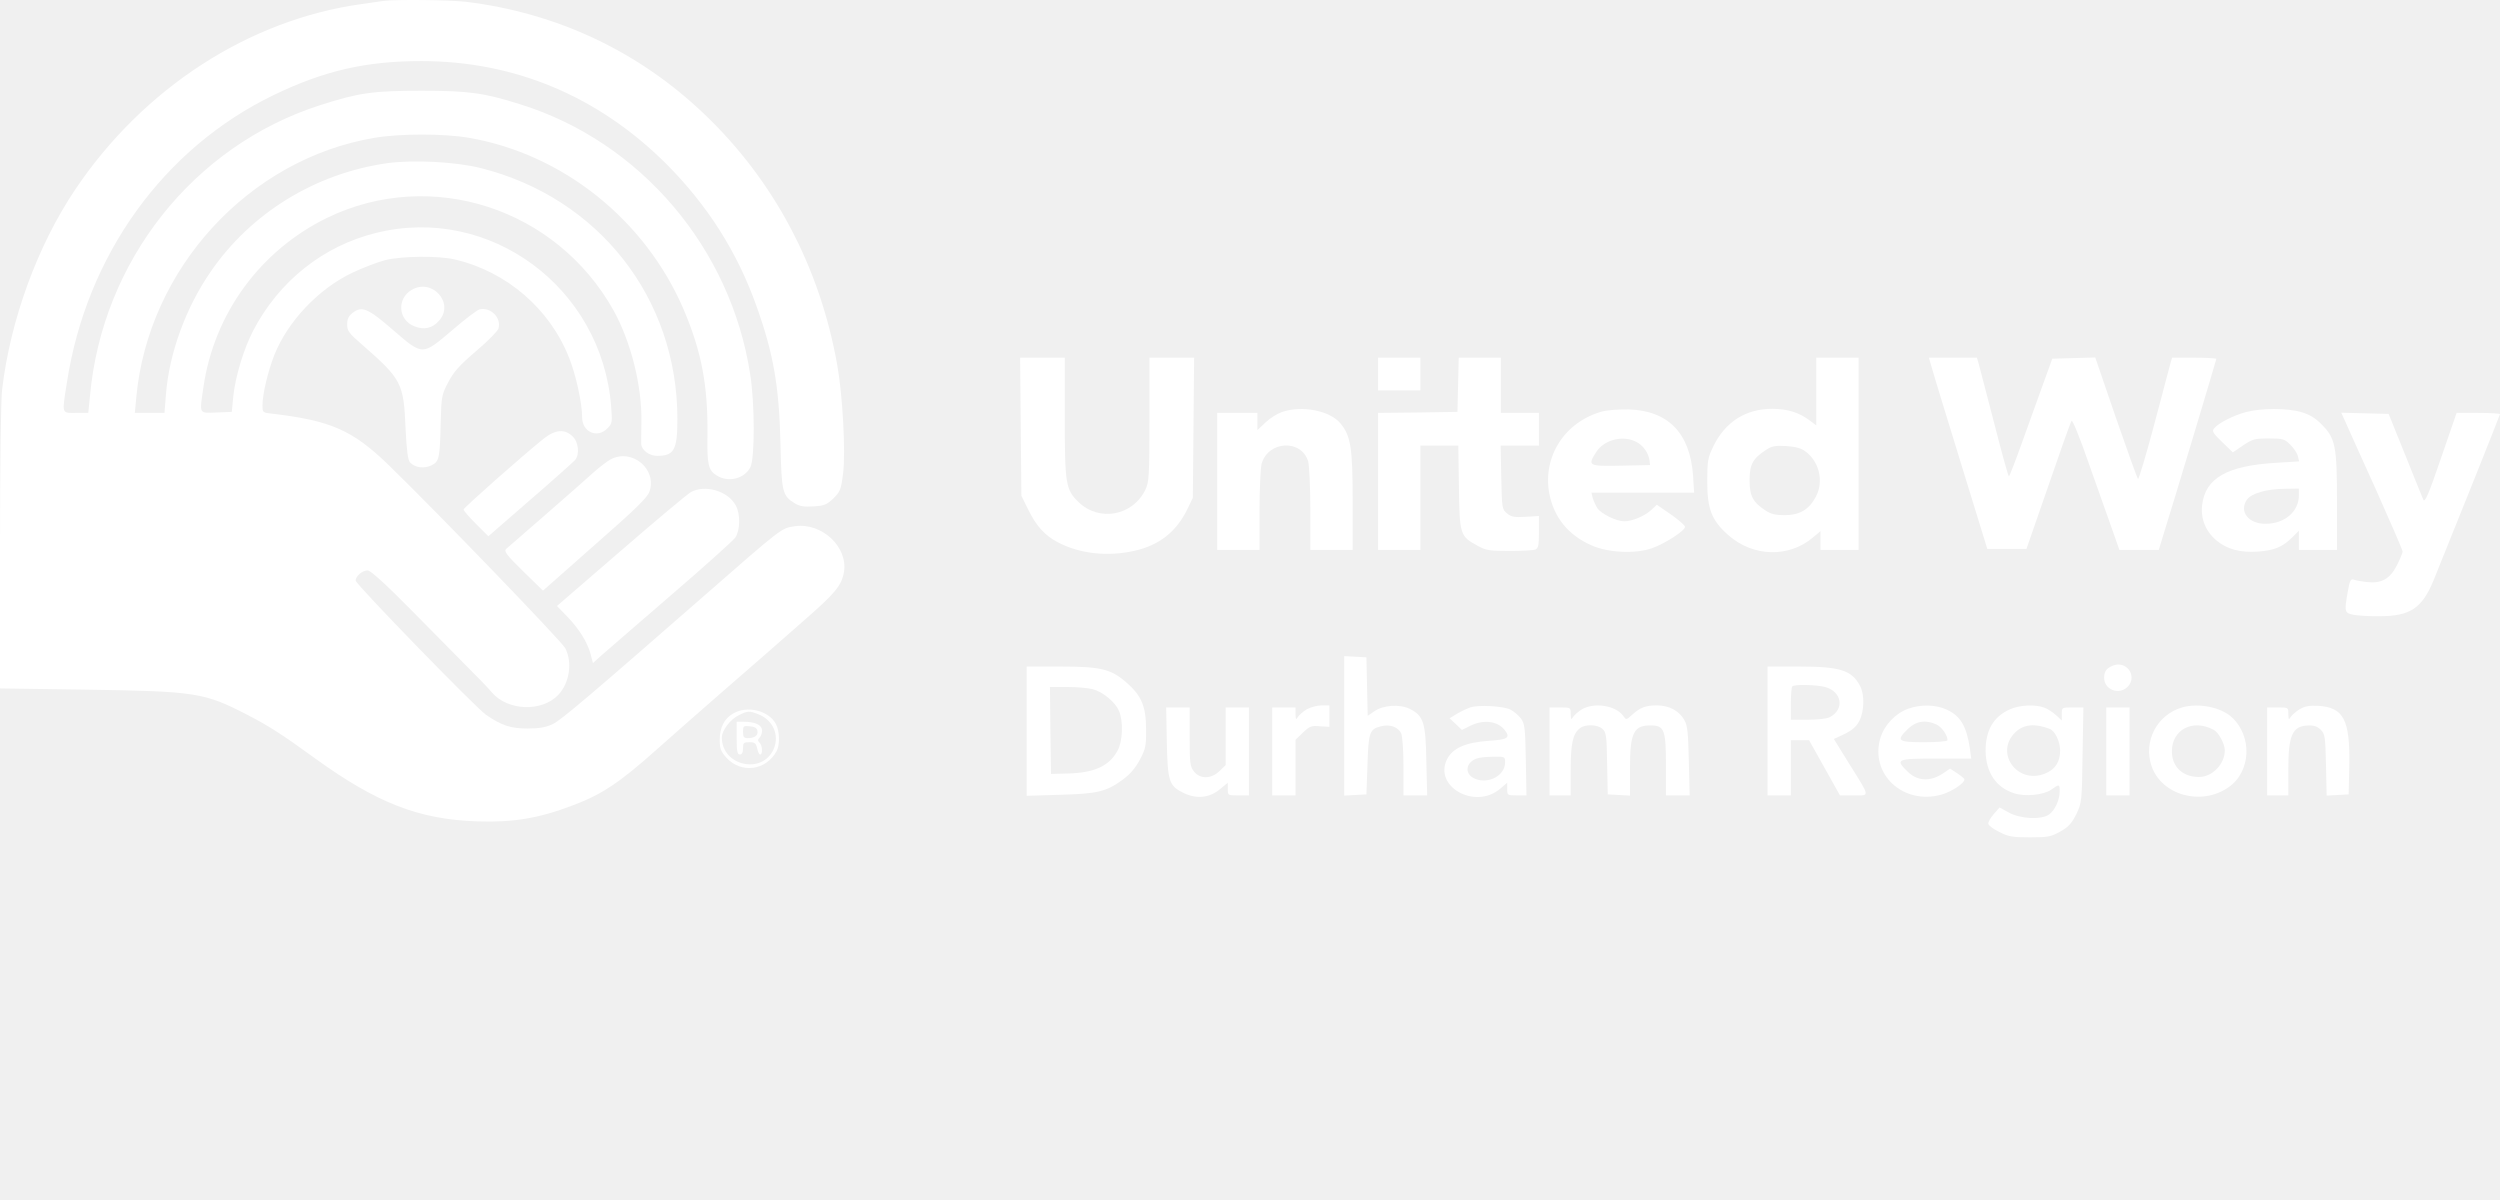
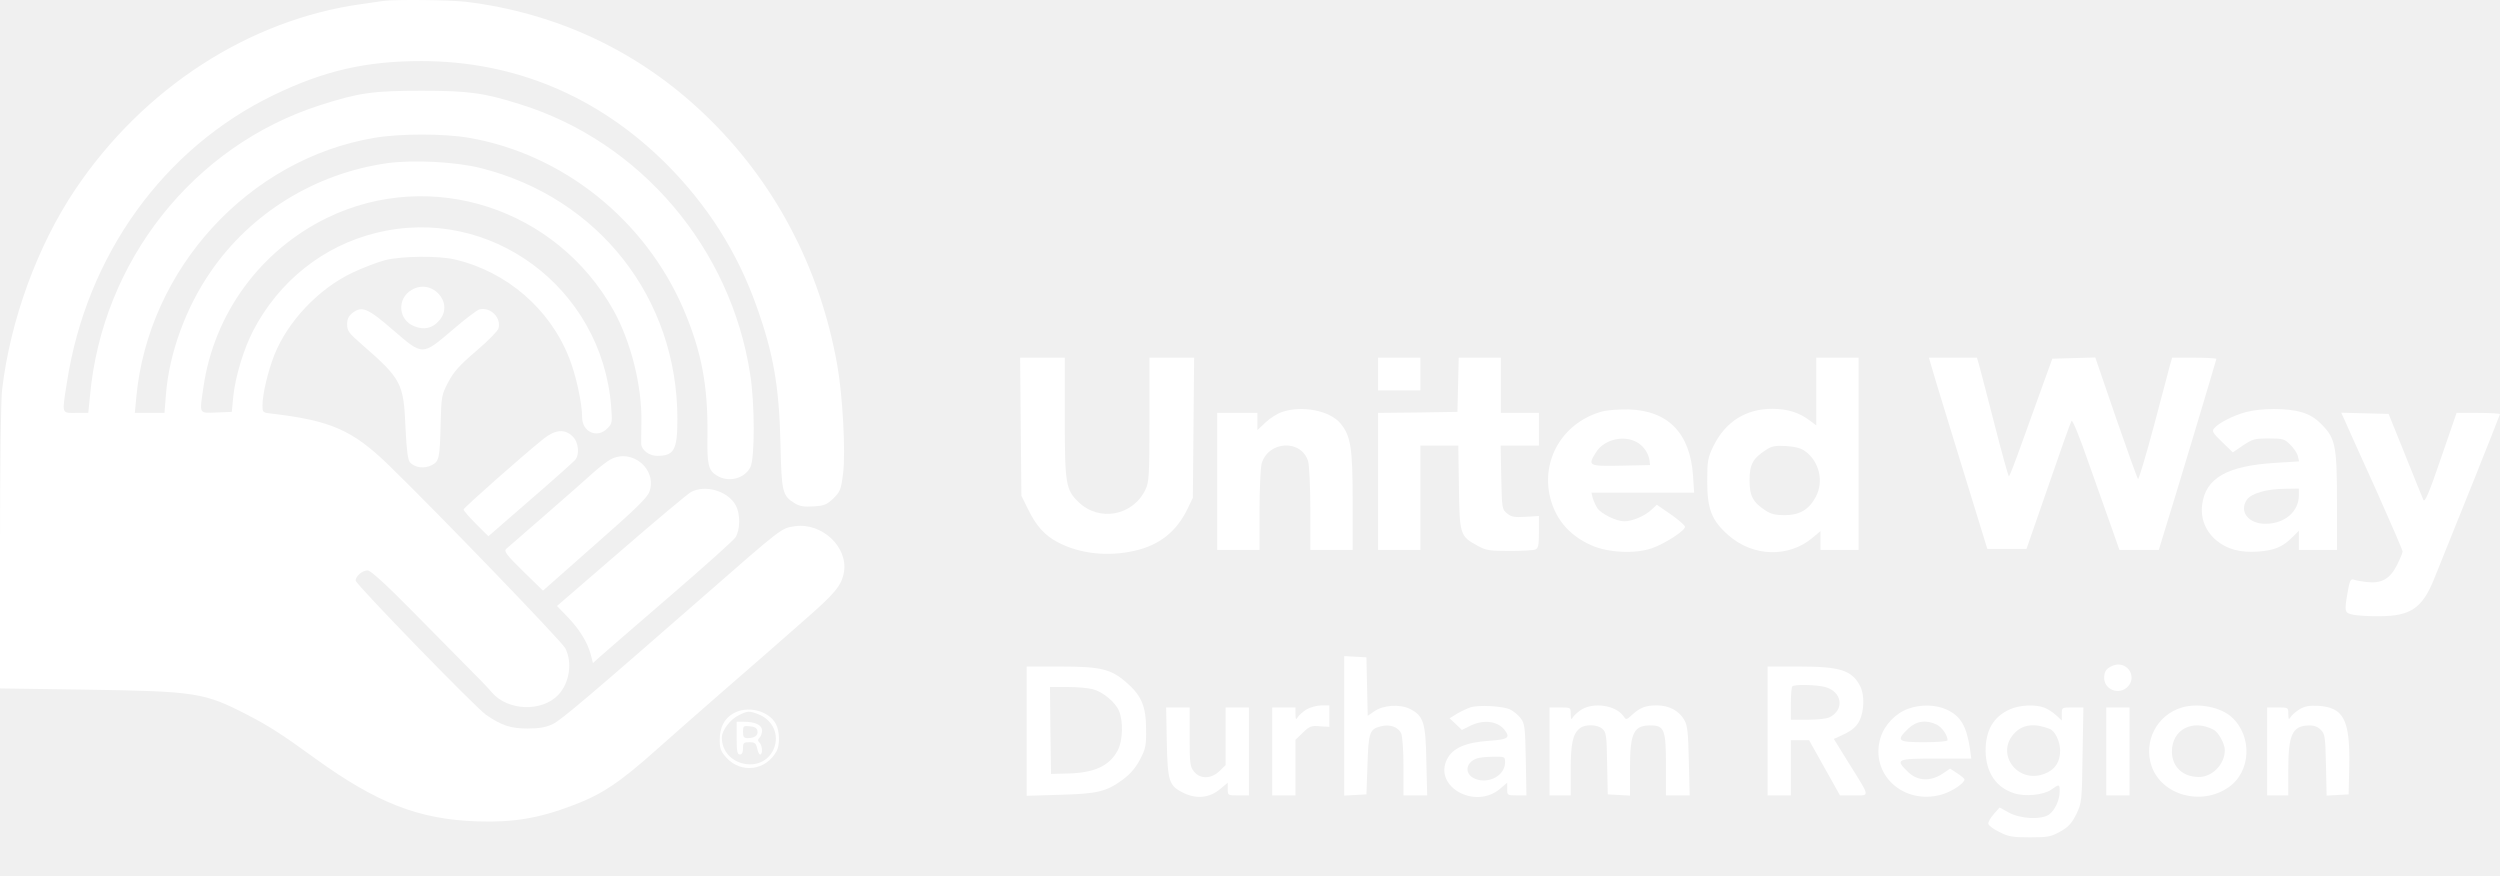
- <svg xmlns="http://www.w3.org/2000/svg" width="300" height="144" viewBox="0 0 300 144" fill="none">
-   <path d="M45.978 0.114C45.622 0.163 44.479 0.335 43.438 0.482C29.873 2.348 17.172 10.595 8.992 22.794C4.471 29.544 1.245 38.405 0.254 46.726C0.102 48.026 0 55.906 0 65.773V82.611L10.364 82.758C23.522 82.955 24.513 83.102 29.721 85.802C32.286 87.127 33.861 88.134 37.875 91.055C45.216 96.356 50.296 98.344 57.282 98.565C61.55 98.713 64.674 98.197 68.713 96.651C72.218 95.35 74.403 93.877 78.874 89.876C80.982 88.011 84.513 84.894 86.749 82.955C88.984 81.016 91.27 79.027 91.829 78.536C92.388 78.046 94.522 76.18 96.554 74.388C100.237 71.173 100.999 70.265 101.279 68.62C101.761 65.626 98.611 62.68 95.385 63.147C93.734 63.392 93.963 63.22 84.361 71.615C70.77 83.495 67.29 86.44 66.35 86.882C65.512 87.275 64.75 87.422 63.302 87.422C61.27 87.422 60.178 87.054 58.323 85.777C57.053 84.894 42.676 70.093 42.676 69.675C42.676 69.135 43.489 68.448 44.124 68.448C44.454 68.448 46.232 70.044 49.306 73.161C51.871 75.763 54.945 78.88 56.164 80.107C57.383 81.31 58.679 82.66 59.035 83.102C60.94 85.311 65.004 85.458 66.986 83.396C68.357 81.948 68.713 79.469 67.824 77.775C67.367 76.916 52.328 61.33 46.613 55.783C42.295 51.61 39.704 50.481 32.718 49.647C31.499 49.524 31.499 49.499 31.499 48.616C31.499 47.29 32.159 44.541 32.921 42.602C34.522 38.577 38.23 34.649 42.269 32.735C43.539 32.121 45.318 31.458 46.232 31.213C48.239 30.722 52.659 30.673 54.589 31.139C60.787 32.587 65.995 37.055 68.306 42.97C69.119 45.007 69.856 48.395 69.856 50.064C69.856 51.856 71.685 52.666 72.904 51.389C73.463 50.825 73.489 50.653 73.336 48.738C72.193 34.477 58.755 24.561 45.14 27.948C38.789 29.495 33.455 33.766 30.381 39.681C29.238 41.89 28.247 45.155 27.993 47.585L27.815 49.426L25.986 49.499C23.827 49.573 23.929 49.769 24.412 46.456C25.682 37.644 31.245 30.035 39.272 26.132C51.744 20.094 66.782 24.978 73.641 37.276C75.724 41.056 77.045 46.333 76.969 50.653C76.943 51.856 76.943 53.058 76.943 53.279C76.994 54.016 77.909 54.703 78.848 54.703C80.906 54.703 81.287 53.991 81.287 50.26C81.287 35.778 71.837 23.727 57.688 20.168C54.666 19.407 49.585 19.161 46.486 19.578C37.849 20.806 30.127 25.543 25.275 32.612C22.303 36.907 20.296 42.406 19.915 47.315L19.738 49.548H17.959H16.181L16.359 47.634C17.807 32.219 29.873 19.063 44.962 16.535C48.035 16.019 53.243 16.019 56.266 16.535C67.519 18.474 77.4 26.353 82.024 37.104C84.183 42.16 84.97 46.259 84.894 52.297C84.843 55.758 84.996 56.446 86.012 57.059C87.409 57.943 89.34 57.452 90.051 56.053C90.584 54.948 90.584 48.444 90.025 44.934C87.714 29.789 76.892 17.05 62.489 12.534C58.044 11.135 56.266 10.889 50.55 10.889C44.733 10.889 43.031 11.135 38.383 12.632C23.192 17.517 12.244 31.36 10.796 47.536L10.593 49.548H9.119C7.367 49.548 7.417 49.769 8.027 45.916C10.364 30.648 19.636 17.762 32.896 11.38C38.916 8.484 43.92 7.33 50.55 7.33C61.753 7.33 71.787 11.552 79.915 19.628C84.869 24.586 88.476 30.231 90.787 36.76C92.82 42.43 93.505 46.382 93.658 53.328C93.785 58.998 93.886 59.489 95.334 60.373C95.969 60.766 96.478 60.839 97.621 60.766C98.916 60.692 99.195 60.569 100.008 59.808C100.821 58.998 100.923 58.777 101.177 56.765C101.482 54.236 101.126 47.437 100.466 43.78C98.383 32.047 92.896 21.689 84.538 13.712C76.638 6.152 66.808 1.538 55.885 0.212C53.878 -0.009 47.426 -0.082 45.978 0.114Z" fill="white" />
-   <path d="M49.382 34.797C47.604 35.852 47.782 38.38 49.687 39.141C50.881 39.632 51.897 39.411 52.71 38.454C54.564 36.343 51.821 33.324 49.382 34.797Z" fill="white" />
-   <path d="M42.346 37.521C41.837 37.914 41.66 38.257 41.66 38.92C41.66 39.706 41.863 39.976 43.387 41.301C48.213 45.523 48.442 45.94 48.671 51.463C48.798 54.114 48.95 55.194 49.204 55.488C49.788 56.127 50.906 56.274 51.795 55.832C52.71 55.366 52.786 55.022 52.887 50.628C52.964 47.56 53.014 47.339 53.802 45.842C54.462 44.59 55.148 43.829 57.155 42.111C58.552 40.933 59.746 39.706 59.822 39.411C60.178 38.11 58.857 36.809 57.536 37.128C57.257 37.202 55.783 38.306 54.285 39.607C50.652 42.7 50.754 42.7 47.172 39.607C44.174 37.006 43.438 36.687 42.346 37.521Z" fill="white" />
-   <path d="M122.489 51.193L122.566 59.489L123.353 61.085C124.344 63.122 125.36 64.251 126.96 65.085C129.577 66.46 132.955 66.828 136.156 66.092C139.102 65.429 141.16 63.809 142.481 61.109L143.141 59.735L143.218 51.316L143.294 42.921H140.627H137.934V50.334C137.934 57.059 137.883 57.869 137.451 58.753C135.953 61.895 131.914 62.656 129.424 60.25C127.875 58.753 127.773 58.066 127.773 49.941V42.921H125.08H122.413L122.489 51.193Z" fill="white" />
-   <path d="M165.368 44.885V46.848H167.909H170.449V44.885V42.921H167.909H165.368V44.885Z" fill="white" />
-   <path d="M174.97 46.161L174.894 49.426L170.144 49.499L165.368 49.548V57.771V65.994H167.908H170.449V59.735V53.476H172.71H174.996L175.072 58.483C175.148 64.177 175.199 64.349 177.333 65.503C178.323 66.043 178.73 66.116 181.118 66.116C182.591 66.116 183.988 66.043 184.242 65.945C184.598 65.797 184.674 65.429 184.674 63.834V61.919L183.074 62.017C181.778 62.091 181.372 62.042 180.864 61.625C180.254 61.134 180.229 61.035 180.152 57.305L180.076 53.476H182.362H184.674V51.512V49.548H182.388H180.102V46.235V42.921H177.561H175.047L174.97 46.161Z" fill="white" />
-   <path d="M217.951 46.996V51.046L217.062 50.383C215.817 49.475 214.522 49.082 212.693 49.057C209.492 49.057 207.028 50.604 205.58 53.598C204.945 54.924 204.869 55.316 204.869 57.771C204.869 61.109 205.402 62.459 207.409 64.226C210.356 66.828 214.649 66.951 217.519 64.521L218.459 63.736V64.865V65.994H220.745H223.031V54.457V42.921H220.491H217.951V46.996ZM216.605 54.138C218.307 55.341 218.891 57.771 217.9 59.612C217.087 61.158 215.944 61.821 214.141 61.821C213.048 61.821 212.489 61.674 211.854 61.257C210.356 60.275 209.949 59.514 209.949 57.648C209.949 55.758 210.33 55.022 211.88 54.016C212.616 53.525 212.998 53.451 214.318 53.525C215.411 53.598 216.122 53.77 216.605 54.138Z" fill="white" />
-   <path d="M231.947 44.566C232.202 45.498 233.802 50.653 235.453 56.053L238.476 65.871H240.838H243.175L245.792 58.336C247.214 54.187 248.459 50.677 248.586 50.506C248.688 50.334 249.551 52.42 250.644 55.587C251.685 58.532 252.955 62.091 253.438 63.465L254.327 65.994H256.689H259.052L259.56 64.325C260.754 60.545 265.961 43.191 265.961 43.068C265.961 42.995 264.767 42.921 263.294 42.921H260.652L260.423 43.706C260.296 44.148 259.433 47.486 258.467 51.095C257.502 54.703 256.638 57.575 256.562 57.477C256.461 57.378 255.267 54.04 253.895 50.088L251.431 42.897L248.865 42.97L246.274 43.044L245.207 45.989C244.623 47.609 243.48 50.776 242.667 53.034C241.854 55.316 241.143 57.157 241.067 57.157C240.991 57.157 240.203 54.31 239.314 50.825C238.425 47.364 237.587 44.148 237.46 43.706L237.231 42.921H234.335H231.465L231.947 44.566Z" fill="white" />
-   <path d="M153.81 49.45C153.252 49.647 152.362 50.211 151.854 50.702L150.889 51.61V50.579V49.548H148.476H146.063V57.771V65.994H148.603H151.143V61.257C151.143 58.679 151.27 56.127 151.397 55.636C152.21 52.862 156.198 52.69 156.986 55.39C157.113 55.881 157.24 58.483 157.24 61.134V65.994H159.78H162.32V60.152C162.32 53.697 162.092 52.297 160.847 50.8C159.551 49.254 156.198 48.616 153.81 49.45Z" fill="white" />
-   <path d="M192.269 49.377C187.773 50.604 185.08 54.801 185.919 59.244C186.478 62.091 188.18 64.202 190.948 65.429C192.981 66.337 196.181 66.485 198.213 65.797C199.763 65.257 202.202 63.687 202.202 63.22C202.202 63.048 201.44 62.386 200.525 61.747L198.823 60.569L198.163 61.183C197.375 61.919 195.876 62.557 194.911 62.557C193.971 62.557 192.168 61.674 191.685 60.986C191.482 60.667 191.228 60.103 191.126 59.759L190.974 59.121H197.121H203.294L203.167 57.084C202.811 52.003 200.22 49.303 195.495 49.131C194.327 49.106 192.93 49.205 192.269 49.377ZM196.537 53.132C197.274 53.574 197.807 54.408 197.934 55.194L198.01 55.807L194.53 55.881C190.593 55.955 190.491 55.906 191.533 54.261C192.523 52.69 194.962 52.15 196.537 53.132Z" fill="white" />
-   <path d="M269.517 49.45C268.044 49.843 266.266 50.727 265.707 51.389C265.402 51.733 265.529 51.954 266.647 53.034L267.942 54.286L269.162 53.451C270.305 52.69 270.559 52.617 272.235 52.617C273.937 52.617 274.141 52.666 274.826 53.353C275.233 53.746 275.665 54.384 275.741 54.727L275.893 55.366L273.15 55.537C267.257 55.881 264.666 57.354 264.259 60.569C264.056 62.238 264.666 63.76 265.986 64.865C267.282 65.92 268.806 66.337 270.991 66.19C272.921 66.043 273.887 65.65 275.055 64.496L275.868 63.686V64.84V65.994H278.154H280.44V60.275C280.44 53.525 280.263 52.592 278.586 50.923C277.824 50.137 277.138 49.745 276.147 49.45C274.445 48.959 271.397 48.959 269.517 49.45ZM275.868 59.416C275.868 61.379 274.191 62.827 271.931 62.852C269.848 62.901 268.654 61.404 269.619 59.98C270.152 59.195 271.981 58.679 274.166 58.655L275.868 58.63V59.416Z" fill="white" />
-   <path d="M281.431 50.579C281.685 51.168 283.336 54.85 285.114 58.753C286.867 62.68 288.315 66.018 288.315 66.19C288.315 66.337 288.01 67.074 287.629 67.835C286.791 69.479 285.775 70.044 284.022 69.847C283.387 69.774 282.676 69.651 282.447 69.553C282.091 69.43 281.964 69.675 281.736 70.976C281.304 73.431 281.329 73.554 282.422 73.775C282.93 73.873 284.403 73.971 285.648 73.946C289.255 73.922 290.652 72.965 292.024 69.651C294.056 64.668 300 49.818 300 49.696C300 49.622 298.831 49.548 297.384 49.548H294.792L292.913 54.997C291.465 59.244 290.982 60.348 290.804 59.98C290.677 59.71 289.712 57.28 288.62 54.58L286.638 49.671L283.793 49.597L280.948 49.524L281.431 50.579Z" fill="white" />
-   <path d="M65.207 52.666C62.591 54.776 55.631 60.937 55.631 61.134C55.631 61.281 56.291 62.042 57.13 62.877L58.603 64.349L63.658 59.956C66.452 57.55 68.84 55.39 69.018 55.194C69.577 54.531 69.424 53.034 68.713 52.371C67.773 51.438 66.63 51.536 65.207 52.666Z" fill="white" />
-   <path d="M73.285 55.12C72.879 55.341 71.965 56.028 71.253 56.666C70.567 57.305 67.976 59.563 65.538 61.698C63.099 63.809 60.94 65.699 60.737 65.871C60.457 66.141 60.762 66.583 62.769 68.546L65.157 70.878L71.38 65.38C76.257 61.109 77.68 59.71 77.934 58.998C78.874 56.298 75.851 53.77 73.285 55.12Z" fill="white" />
-   <path d="M82.913 59.047C82.481 59.293 78.696 62.459 74.479 66.116L66.833 72.719L68.052 73.971C69.475 75.444 70.466 77.015 70.872 78.487L71.151 79.567L71.964 78.831C72.422 78.414 76.156 75.198 80.271 71.639C84.386 68.105 87.968 64.889 88.247 64.496C88.831 63.588 88.857 61.698 88.298 60.667C87.383 58.925 84.64 58.115 82.913 59.047Z" fill="white" />
-   <path d="M161.304 87.103V95.473L162.65 95.399L163.971 95.326L164.098 91.742C164.225 87.839 164.352 87.496 165.724 87.152C166.765 86.882 167.756 87.225 168.137 87.986C168.29 88.355 168.417 89.975 168.417 92.012V95.448H169.839H171.262L171.16 91.325C171.084 86.686 170.83 85.9 169.179 85.066C167.985 84.476 165.978 84.599 164.911 85.36L164.124 85.9L164.047 82.39L163.971 78.88L162.65 78.806L161.304 78.733V87.103Z" fill="white" />
-   <path d="M253.057 80.132C252.676 80.377 252.498 80.746 252.498 81.335C252.498 82.758 254.251 83.445 255.292 82.439C256.334 81.433 255.622 79.739 254.149 79.739C253.869 79.739 253.361 79.911 253.057 80.132Z" fill="white" />
-   <path d="M123.201 87.741V95.497L127.214 95.374C131.71 95.252 132.752 95.006 134.759 93.534C135.622 92.895 136.257 92.159 136.791 91.153C137.477 89.852 137.553 89.484 137.528 87.496C137.528 84.771 136.969 83.445 135.14 81.875C133.311 80.279 132.066 79.985 127.24 79.985H123.201V87.741ZM131.152 82.709C132.345 83.028 133.844 84.255 134.276 85.311C134.81 86.514 134.733 88.919 134.124 90.048C133.133 91.914 131.329 92.748 128.103 92.822L126.122 92.871L126.046 87.643L125.995 82.439H128.078C129.246 82.439 130.618 82.562 131.152 82.709Z" fill="white" />
-   <path d="M212.108 87.716V95.448H213.506H214.903V92.135V88.821H215.995H217.087L218.942 92.135L220.796 95.448H222.447C224.428 95.448 224.454 95.743 221.914 91.668L220.059 88.674L221.329 88.085C222.244 87.643 222.752 87.201 223.108 86.538C223.717 85.385 223.768 83.347 223.209 82.316C222.218 80.426 220.821 79.985 215.893 79.985H212.108V87.716ZM219.018 82.439C221.05 83.004 221.38 85.139 219.551 86.072C219.246 86.244 218.078 86.366 216.96 86.366H214.903V84.452C214.903 83.396 214.979 82.439 215.08 82.365C215.334 82.096 217.976 82.169 219.018 82.439Z" fill="white" />
-   <path d="M156.808 85.115C156.376 85.385 155.893 85.802 155.741 86.047C155.512 86.415 155.487 86.366 155.461 85.679V84.894H154.064H152.667V90.171V95.448H154.064H155.461V92.11V88.772L156.351 87.913C157.138 87.152 157.367 87.054 158.383 87.152L159.526 87.225V85.949V84.648H158.586C158.053 84.648 157.265 84.869 156.808 85.115Z" fill="white" />
-   <path d="M176.495 84.869C176.114 84.992 175.377 85.335 174.869 85.63L173.954 86.195L174.691 86.882L175.428 87.594L176.418 87.103C177.993 86.317 179.695 86.514 180.534 87.569C181.296 88.526 180.965 88.747 178.679 88.895C175.885 89.091 174.335 89.754 173.649 91.104C171.998 94.393 177.003 97.191 180 94.663L180.864 93.926V94.687C180.864 95.424 180.889 95.448 182.032 95.448H183.175L183.099 91.177C183.023 87.275 182.972 86.833 182.49 86.195C182.21 85.826 181.626 85.335 181.219 85.139C180.356 84.722 177.485 84.575 176.495 84.869ZM180.61 91.496C180.61 93.043 178.654 94.123 177.028 93.46C175.732 92.945 175.809 91.546 177.18 91.03C177.46 90.907 178.349 90.809 179.162 90.809C180.584 90.785 180.61 90.785 180.61 91.496Z" fill="white" />
-   <path d="M189.831 85.115C189.399 85.385 188.916 85.802 188.764 86.047C188.535 86.415 188.51 86.366 188.484 85.679C188.484 84.894 188.484 84.894 187.214 84.894H185.944V90.171V95.448H187.214H188.484V92.38C188.484 89.214 188.738 88.06 189.577 87.397C190.186 86.882 191.685 86.931 192.269 87.446C192.752 87.864 192.803 88.256 192.854 91.619L192.93 95.326L194.276 95.399L195.597 95.473V92.257C195.597 87.864 196.029 86.98 198.264 87.054C199.712 87.103 199.915 87.692 199.915 91.791V95.448H201.338H202.76L202.659 91.325C202.583 87.962 202.506 87.078 202.125 86.415C201.49 85.286 200.296 84.648 198.823 84.648C197.477 84.648 196.816 84.894 195.826 85.802C195.14 86.415 195.14 86.415 194.784 85.9C193.87 84.648 191.329 84.255 189.831 85.115Z" fill="white" />
-   <path d="M229.001 85.041C227.477 85.581 226.13 86.98 225.648 88.551C224.352 92.895 228.391 96.651 232.989 95.35C234.183 95.006 235.732 94 235.732 93.534C235.732 93.436 235.351 93.116 234.869 92.797L234.005 92.233L233.065 92.871C231.617 93.804 230.093 93.73 228.975 92.65C227.375 91.104 227.553 91.03 232.328 91.03H236.545L236.393 89.852C235.986 87.152 235.275 85.925 233.624 85.164C232.328 84.55 230.5 84.501 229.001 85.041ZM232.405 86.956C233.04 87.275 233.7 88.232 233.7 88.821C233.7 88.968 232.506 89.066 230.906 89.066C227.705 89.066 227.477 88.895 228.975 87.446C229.941 86.514 231.135 86.342 232.405 86.956Z" fill="white" />
-   <path d="M241.194 85.115C239.213 85.998 238.273 87.618 238.273 90.097C238.298 92.674 239.517 94.516 241.727 95.203C243.048 95.62 245.233 95.399 246.147 94.761C247.113 94.074 247.163 94.074 247.163 94.957C247.163 95.988 246.579 97.264 245.868 97.755C244.903 98.394 242.464 98.271 241.067 97.51L239.949 96.896L239.238 97.706C238.857 98.148 238.552 98.664 238.603 98.86C238.628 99.056 239.213 99.498 239.924 99.842C241.016 100.406 241.499 100.48 243.607 100.48C245.792 100.48 246.122 100.406 247.265 99.768C248.23 99.228 248.611 98.786 249.17 97.682C249.805 96.332 249.831 96.184 249.907 90.588L250.008 84.894H248.713C247.417 84.894 247.417 84.894 247.417 85.679V86.465L246.732 85.826C246.325 85.458 245.69 85.041 245.309 84.918C244.217 84.501 242.337 84.599 241.194 85.115ZM245.97 87.471C246.605 87.716 247.189 88.944 247.214 90.024C247.24 91.398 246.605 92.38 245.36 92.846C242.032 94.147 239.314 90.294 241.854 87.864C242.845 86.906 244.217 86.784 245.97 87.471Z" fill="white" />
-   <path d="M261.846 84.894C258.823 85.777 257.172 88.968 258.188 91.938C259.407 95.448 264.183 96.749 267.434 94.466C270.127 92.601 270.305 88.355 267.815 86.072C266.494 84.845 263.802 84.329 261.846 84.894ZM265.631 87.569C266.215 87.864 266.977 89.263 266.977 90.024C266.977 91.693 265.478 93.239 263.878 93.239C261.922 93.239 260.627 92.012 260.627 90.171C260.627 87.545 263.116 86.244 265.631 87.569Z" fill="white" />
-   <path d="M275.944 85.115C275.512 85.385 275.03 85.802 274.877 86.047C274.649 86.415 274.623 86.366 274.598 85.679C274.598 84.894 274.598 84.894 273.328 84.894H272.058V90.171V95.448H273.328H274.598V92.38C274.598 88.183 275.08 87.127 276.986 87.054C277.646 87.029 278.103 87.176 278.484 87.569C278.992 88.06 279.043 88.379 279.119 91.791L279.196 95.473L280.517 95.399L281.837 95.326L281.914 91.914C282.015 86.366 281.253 84.894 278.18 84.697C277.087 84.648 276.579 84.746 275.944 85.115Z" fill="white" />
-   <path d="M140.017 88.993C140.119 93.828 140.271 94.294 142.075 95.178C143.649 95.915 145.174 95.743 146.444 94.663L147.333 93.926V94.687C147.333 95.448 147.358 95.448 148.603 95.448H149.873V90.171V84.894H148.476H147.079V88.355V91.815L146.342 92.527C145.351 93.484 144.03 93.509 143.294 92.601C142.811 92.012 142.76 91.619 142.76 88.428V84.894H141.338H139.941L140.017 88.993Z" fill="white" />
-   <path d="M252.752 90.171V95.448H254.149H255.546V90.171V84.894H254.149H252.752V90.171Z" fill="white" />
-   <path d="M87.968 85.63C86.901 86.244 86.368 87.299 86.368 88.796C86.368 89.827 86.495 90.171 87.155 90.907C88.933 92.871 91.931 92.478 93.201 90.122C93.607 89.361 93.556 87.692 93.099 86.857C92.235 85.262 89.644 84.624 87.968 85.63ZM91.041 85.728C92.769 86.415 93.556 88.232 92.845 89.876C91.499 92.994 86.621 91.914 86.621 88.502C86.621 87.643 87.638 86.317 88.654 85.826C89.721 85.286 89.949 85.286 91.041 85.728Z" fill="white" />
-   <path d="M88.4 88.576C88.4 90.146 88.476 90.539 88.781 90.539C89.035 90.539 89.162 90.294 89.162 89.803C89.162 89.14 89.238 89.066 89.924 89.066C90.584 89.066 90.711 89.189 90.864 89.803C90.94 90.195 91.092 90.539 91.219 90.539C91.549 90.539 91.499 89.459 91.143 89.115C90.914 88.895 90.914 88.747 91.143 88.526C91.321 88.355 91.448 87.986 91.448 87.667C91.448 87.005 90.635 86.612 89.263 86.612H88.4V88.576ZM90.889 87.692C91.016 88.232 90.559 88.576 89.746 88.576C89.263 88.576 89.162 88.453 89.162 87.815C89.162 87.127 89.213 87.078 89.975 87.152C90.559 87.201 90.838 87.373 90.889 87.692Z" fill="white" />
+ <svg xmlns="http://www.w3.org/2000/svg" width="300" height="105" viewBox="0 0 300 105" fill="none">
+   <g clip-path="url(#clip0_88_156)">
+     <path d="M45.978 0.114C45.622 0.163 44.479 0.335 43.438 0.482C29.873 2.348 17.172 10.595 8.992 22.794C4.471 29.544 1.245 38.405 0.254 46.726C0.102 48.026 0 55.906 0 65.773V82.611L10.364 82.758C23.522 82.955 24.513 83.102 29.721 85.802C32.286 87.127 33.861 88.134 37.875 91.055C45.216 96.356 50.296 98.344 57.282 98.565C61.55 98.713 64.674 98.197 68.713 96.651C72.218 95.35 74.403 93.877 78.874 89.876C80.982 88.011 84.513 84.894 86.749 82.955C88.984 81.016 91.27 79.027 91.829 78.536C92.388 78.046 94.522 76.18 96.554 74.388C100.237 71.173 100.999 70.265 101.279 68.62C101.761 65.626 98.611 62.68 95.385 63.147C93.734 63.392 93.963 63.22 84.361 71.615C70.77 83.495 67.29 86.44 66.35 86.882C65.512 87.275 64.75 87.422 63.302 87.422C61.27 87.422 60.178 87.054 58.323 85.777C57.053 84.894 42.676 70.093 42.676 69.675C42.676 69.135 43.489 68.448 44.124 68.448C44.454 68.448 46.232 70.044 49.306 73.161C51.871 75.763 54.945 78.88 56.164 80.107C57.383 81.31 58.679 82.66 59.035 83.102C60.94 85.311 65.004 85.458 66.986 83.396C68.357 81.948 68.713 79.469 67.824 77.775C67.367 76.916 52.328 61.33 46.613 55.783C42.295 51.61 39.704 50.481 32.718 49.647C31.499 49.524 31.499 49.499 31.499 48.616C31.499 47.29 32.159 44.541 32.921 42.602C34.522 38.577 38.23 34.649 42.269 32.735C43.539 32.121 45.318 31.458 46.232 31.213C48.239 30.722 52.659 30.673 54.589 31.139C60.787 32.587 65.995 37.055 68.306 42.97C69.119 45.007 69.856 48.395 69.856 50.064C69.856 51.856 71.685 52.666 72.904 51.389C73.463 50.825 73.489 50.653 73.336 48.738C72.193 34.477 58.755 24.561 45.14 27.948C38.789 29.495 33.455 33.766 30.381 39.681C29.238 41.89 28.247 45.155 27.993 47.585L27.815 49.426L25.986 49.499C23.827 49.573 23.929 49.769 24.412 46.456C25.682 37.644 31.245 30.035 39.272 26.132C51.744 20.094 66.782 24.978 73.641 37.276C75.724 41.056 77.045 46.333 76.969 50.653C76.943 51.856 76.943 53.058 76.943 53.279C76.994 54.016 77.909 54.703 78.848 54.703C80.906 54.703 81.287 53.991 81.287 50.26C81.287 35.778 71.837 23.727 57.688 20.168C54.666 19.407 49.585 19.161 46.486 19.578C37.849 20.806 30.127 25.543 25.275 32.612C22.303 36.907 20.296 42.406 19.915 47.315L19.738 49.548H17.959H16.181L16.359 47.634C17.807 32.219 29.873 19.063 44.962 16.535C48.035 16.019 53.243 16.019 56.266 16.535C67.519 18.474 77.4 26.353 82.024 37.104C84.183 42.16 84.97 46.259 84.894 52.297C84.843 55.758 84.996 56.446 86.012 57.059C87.409 57.943 89.34 57.452 90.051 56.053C90.584 54.948 90.584 48.444 90.025 44.934C87.714 29.789 76.892 17.05 62.489 12.534C58.044 11.135 56.266 10.889 50.55 10.889C44.733 10.889 43.031 11.135 38.383 12.632C23.192 17.517 12.244 31.36 10.796 47.536L10.593 49.548H9.119C7.367 49.548 7.417 49.769 8.027 45.916C10.364 30.648 19.636 17.762 32.896 11.38C38.916 8.484 43.92 7.33 50.55 7.33C61.753 7.33 71.787 11.552 79.915 19.628C84.869 24.586 88.476 30.231 90.787 36.76C92.82 42.43 93.505 46.382 93.658 53.328C93.785 58.998 93.886 59.489 95.334 60.373C95.969 60.766 96.478 60.839 97.621 60.766C98.916 60.692 99.195 60.569 100.008 59.808C100.821 58.998 100.923 58.777 101.177 56.765C101.482 54.236 101.126 47.437 100.466 43.78C98.383 32.047 92.896 21.689 84.538 13.712C76.638 6.152 66.808 1.538 55.885 0.212C53.878 -0.009 47.426 -0.082 45.978 0.114Z" fill="white" />
+     <path d="M49.383 34.797C47.605 35.852 47.783 38.38 49.688 39.141C50.882 39.632 51.898 39.411 52.711 38.454C54.565 36.343 51.822 33.324 49.383 34.797Z" fill="white" />
+     <path d="M42.342 37.521C41.834 37.913 41.656 38.257 41.656 38.92C41.656 39.705 41.859 39.975 43.384 41.301C48.21 45.522 48.439 45.94 48.667 51.462C48.794 54.113 48.947 55.193 49.201 55.488C49.785 56.126 50.903 56.273 51.792 55.831C52.706 55.365 52.782 55.022 52.884 50.628C52.96 47.56 53.011 47.339 53.798 45.842C54.459 44.59 55.145 43.829 57.152 42.111C58.549 40.932 59.743 39.705 59.819 39.411C60.175 38.11 58.853 36.809 57.533 37.128C57.253 37.202 55.78 38.306 54.281 39.607C50.649 42.7 50.75 42.7 47.169 39.607C44.171 37.005 43.434 36.686 42.342 37.521Z" fill="white" />
+     <path d="M122.49 51.193L122.567 59.489L123.354 61.084C124.345 63.122 125.361 64.251 126.961 65.085C129.578 66.46 132.956 66.828 136.157 66.092C139.103 65.429 141.161 63.809 142.482 61.109L143.142 59.734L143.219 51.315L143.295 42.921H140.628H137.935V50.334C137.935 57.059 137.884 57.869 137.452 58.753C135.954 61.894 131.915 62.655 129.425 60.25C127.876 58.753 127.774 58.065 127.774 49.941V42.921H125.081H122.414L122.49 51.193Z" fill="white" />
+     <path d="M165.367 44.885V46.848H167.908H170.448V44.885V42.921H167.908H165.367V44.885Z" fill="white" />
+     <path d="M174.969 46.161L174.893 49.425L170.143 49.499L165.367 49.548V57.771V65.993H167.907H170.448V59.734V53.475H172.709H174.995L175.071 58.483C175.147 64.177 175.198 64.349 177.332 65.503C178.322 66.043 178.729 66.116 181.117 66.116C182.59 66.116 183.987 66.043 184.241 65.944C184.597 65.797 184.673 65.429 184.673 63.834V61.919L183.073 62.017C181.777 62.091 181.371 62.042 180.863 61.624C180.253 61.133 180.228 61.035 180.151 57.304L180.075 53.475H182.361H184.673V51.512V49.548H182.387H180.101V46.234V42.921H177.56H175.046L174.969 46.161Z" fill="white" />
+     <path d="M217.949 46.995V51.045L217.06 50.383C215.815 49.474 214.52 49.082 212.691 49.057C209.49 49.057 207.026 50.604 205.578 53.598C204.943 54.923 204.867 55.316 204.867 57.771C204.867 61.109 205.4 62.459 207.407 64.226C210.354 66.828 214.647 66.951 217.517 64.521L218.457 63.735V64.864V65.993H220.743H223.029V54.457V42.921H220.489H217.949V46.995ZM216.603 54.138C218.305 55.341 218.889 57.771 217.898 59.612C217.085 61.158 215.942 61.821 214.139 61.821C213.046 61.821 212.487 61.673 211.852 61.256C210.354 60.274 209.947 59.514 209.947 57.648C209.947 55.758 210.328 55.022 211.878 54.015C212.614 53.525 212.996 53.451 214.316 53.525C215.409 53.598 216.12 53.77 216.603 54.138Z" fill="white" />
+     <path d="M231.951 44.566C232.206 45.498 233.806 50.653 235.457 56.053L238.48 65.871H240.842H243.179L245.796 58.336C247.218 54.187 248.463 50.677 248.59 50.506C248.692 50.334 249.555 52.42 250.648 55.587C251.689 58.532 252.959 62.091 253.442 63.465L254.331 65.994H256.693H259.056L259.564 64.325C260.758 60.545 265.965 43.191 265.965 43.068C265.965 42.995 264.771 42.921 263.298 42.921H260.656L260.427 43.706C260.3 44.148 259.437 47.486 258.471 51.095C257.506 54.703 256.642 57.575 256.566 57.477C256.465 57.378 255.271 54.04 253.899 50.088L251.435 42.897L248.869 42.97L246.278 43.044L245.211 45.989C244.627 47.609 243.484 50.776 242.671 53.034C241.858 55.316 241.147 57.157 241.071 57.157C240.995 57.157 240.207 54.31 239.318 50.825C238.429 47.364 237.591 44.148 237.464 43.706L237.235 42.921H234.339H231.469L231.951 44.566Z" fill="white" />
+     <path d="M153.809 49.45C153.251 49.646 152.362 50.211 151.854 50.702L150.889 51.61V50.579V49.548H148.475H146.062V57.771V65.993H148.602H151.143V61.256C151.143 58.679 151.269 56.126 151.396 55.635C152.209 52.861 156.197 52.69 156.985 55.39C157.112 55.881 157.24 58.482 157.24 61.133V65.993H159.779H162.32V60.151C162.32 53.696 162.091 52.297 160.846 50.8C159.55 49.253 156.197 48.615 153.809 49.45Z" fill="white" />
+     <path d="M192.268 49.376C187.772 50.603 185.079 54.801 185.918 59.243C186.477 62.091 188.179 64.202 190.947 65.429C192.98 66.337 196.18 66.484 198.212 65.797C199.762 65.257 202.201 63.686 202.201 63.22C202.201 63.048 201.439 62.385 200.524 61.747L198.822 60.569L198.162 61.182C197.374 61.919 195.875 62.557 194.91 62.557C193.97 62.557 192.167 61.673 191.684 60.986C191.481 60.667 191.227 60.102 191.125 59.759L190.973 59.121H197.12H203.293L203.166 57.084C202.81 52.003 200.219 49.303 195.494 49.131C194.326 49.106 192.929 49.204 192.268 49.376ZM196.536 53.132C197.273 53.574 197.806 54.408 197.933 55.194L198.009 55.807L194.529 55.881C190.592 55.954 190.49 55.905 191.532 54.261C192.522 52.69 194.961 52.15 196.536 53.132Z" fill="white" />
+     <path d="M269.515 49.45C268.042 49.843 266.264 50.727 265.705 51.389C265.4 51.733 265.527 51.954 266.645 53.034L267.94 54.286L269.16 53.451C270.303 52.69 270.557 52.617 272.233 52.617C273.935 52.617 274.139 52.666 274.824 53.353C275.231 53.746 275.663 54.384 275.739 54.727L275.891 55.366L273.148 55.538C267.255 55.881 264.664 57.354 264.257 60.569C264.054 62.238 264.664 63.76 265.984 64.865C267.28 65.92 268.804 66.337 270.989 66.19C272.919 66.043 273.885 65.65 275.053 64.496L275.866 63.687V64.84V65.994H278.152H280.438V60.275C280.438 53.525 280.261 52.592 278.584 50.923C277.822 50.138 277.136 49.745 276.145 49.45C274.443 48.959 271.395 48.959 269.515 49.45ZM275.866 59.416C275.866 61.379 274.189 62.827 271.929 62.852C269.846 62.901 268.652 61.404 269.617 59.98C270.15 59.195 271.979 58.679 274.164 58.655L275.866 58.63V59.416Z" fill="white" />
+     <path d="M281.428 50.579C281.682 51.168 283.333 54.85 285.111 58.752C286.864 62.68 288.312 66.018 288.312 66.19C288.312 66.337 288.007 67.073 287.626 67.834C286.788 69.479 285.772 70.043 284.019 69.847C283.384 69.773 282.673 69.651 282.444 69.552C282.088 69.43 281.961 69.675 281.733 70.976C281.301 73.431 281.326 73.553 282.419 73.774C282.927 73.872 284.4 73.971 285.645 73.946C289.252 73.921 290.649 72.964 292.021 69.651C294.053 64.668 299.997 49.818 299.997 49.695C299.997 49.621 298.828 49.548 297.381 49.548H294.789L292.91 54.997C291.462 59.243 290.979 60.348 290.801 59.98C290.674 59.71 289.709 57.28 288.617 54.58L286.635 49.671L283.79 49.597L280.945 49.523L281.428 50.579Z" fill="white" />
+     <path d="M65.21 52.666C62.593 54.777 55.633 60.938 55.633 61.134C55.633 61.281 56.293 62.042 57.132 62.877L58.605 64.349L63.66 59.956C66.454 57.55 68.842 55.39 69.02 55.194C69.579 54.531 69.426 53.034 68.715 52.371C67.775 51.438 66.632 51.537 65.21 52.666Z" fill="white" />
+     <path d="M73.286 55.12C72.879 55.341 71.965 56.028 71.254 56.666C70.568 57.305 67.977 59.563 65.538 61.698C63.099 63.809 60.94 65.699 60.737 65.871C60.458 66.141 60.762 66.583 62.769 68.546L65.157 70.878L71.381 65.38C76.258 61.109 77.68 59.71 77.934 58.998C78.874 56.298 75.851 53.77 73.286 55.12Z" fill="white" />
+     <path d="M82.915 59.047C82.484 59.292 78.699 62.459 74.482 66.116L66.836 72.719L68.055 73.971C69.478 75.443 70.468 77.014 70.875 78.487L71.154 79.567L71.967 78.831C72.424 78.413 76.159 75.198 80.274 71.639C84.389 68.104 87.971 64.889 88.25 64.496C88.834 63.588 88.859 61.698 88.301 60.667C87.386 58.924 84.643 58.114 82.915 59.047Z" fill="white" />
+     <path d="M161.305 87.102V95.472L162.651 95.399L163.972 95.325L164.099 91.741C164.226 87.839 164.353 87.495 165.725 87.151C166.766 86.882 167.757 87.225 168.138 87.986C168.291 88.354 168.418 89.974 168.418 92.011V95.448H169.84H171.263L171.161 91.324C171.085 86.685 170.831 85.9 169.18 85.065C167.986 84.476 165.979 84.599 164.912 85.36L164.125 85.9L164.048 82.39L163.972 78.88L162.651 78.806L161.305 78.732V87.102Z" fill="white" />
+     <path d="M253.059 80.132C252.678 80.377 252.5 80.746 252.5 81.335C252.5 82.758 254.253 83.446 255.294 82.439C256.336 81.433 255.624 79.739 254.151 79.739C253.871 79.739 253.363 79.911 253.059 80.132Z" fill="white" />
+     <path d="M123.203 87.741V95.497L127.216 95.374C131.712 95.252 132.754 95.006 134.761 93.533C135.624 92.895 136.259 92.159 136.793 91.153C137.479 89.852 137.555 89.483 137.53 87.495C137.53 84.771 136.971 83.445 135.142 81.874C133.313 80.279 132.068 79.984 127.242 79.984H123.203V87.741ZM131.154 82.709C132.347 83.028 133.846 84.255 134.278 85.311C134.812 86.513 134.735 88.919 134.126 90.048C133.135 91.913 131.331 92.748 128.105 92.822L126.124 92.871L126.048 87.642L125.997 82.439H128.08C129.248 82.439 130.62 82.562 131.154 82.709Z" fill="white" />
+     <path d="M212.109 87.716V95.448H213.507H214.904V92.134V88.821H215.996H217.088L218.943 92.134L220.797 95.448H222.448C224.429 95.448 224.455 95.743 221.915 91.668L220.06 88.673L221.33 88.084C222.245 87.642 222.753 87.201 223.109 86.538C223.718 85.384 223.769 83.347 223.21 82.316C222.219 80.426 220.822 79.984 215.894 79.984H212.109V87.716ZM219.019 82.439C221.051 83.004 221.381 85.139 219.552 86.072C219.247 86.243 218.079 86.366 216.961 86.366H214.904V84.452C214.904 83.396 214.98 82.439 215.081 82.365C215.335 82.095 217.977 82.169 219.019 82.439Z" fill="white" />
+     <path d="M156.805 85.115C156.373 85.385 155.89 85.802 155.738 86.047C155.509 86.416 155.484 86.367 155.458 85.679V84.894H154.061H152.664V90.171V95.448H154.061H155.458V92.11V88.772L156.348 87.913C157.135 87.152 157.364 87.054 158.38 87.152L159.523 87.226V85.949V84.648H158.583C158.05 84.648 157.262 84.869 156.805 85.115Z" fill="white" />
+     <path d="M176.492 84.869C176.111 84.992 175.374 85.336 174.866 85.63L173.951 86.195L174.688 86.882L175.425 87.594L176.415 87.103C177.99 86.317 179.692 86.514 180.531 87.569C181.293 88.526 180.962 88.747 178.676 88.895C175.882 89.091 174.332 89.754 173.646 91.104C171.995 94.393 177 97.191 179.997 94.663L180.861 93.927V94.687C180.861 95.424 180.886 95.448 182.029 95.448H183.172L183.096 91.177C183.02 87.275 182.969 86.833 182.487 86.195C182.207 85.826 181.623 85.336 181.216 85.139C180.353 84.722 177.482 84.575 176.492 84.869ZM180.607 91.496C180.607 93.043 178.651 94.123 177.025 93.46C175.729 92.945 175.806 91.546 177.177 91.03C177.457 90.907 178.346 90.809 179.159 90.809C180.581 90.785 180.607 90.785 180.607 91.496Z" fill="white" />
+     <path d="M189.832 85.115C189.4 85.385 188.917 85.802 188.765 86.047C188.536 86.416 188.511 86.367 188.485 85.679C188.485 84.894 188.485 84.894 187.215 84.894H185.945V90.171V95.448H187.215H188.485V92.38C188.485 89.214 188.739 88.06 189.578 87.397C190.187 86.882 191.686 86.931 192.27 87.447C192.753 87.864 192.804 88.257 192.855 91.619L192.931 95.326L194.277 95.399L195.598 95.473V92.257C195.598 87.864 196.03 86.98 198.265 87.054C199.713 87.103 199.916 87.692 199.916 91.791V95.448H201.339H202.761L202.66 91.325C202.584 87.962 202.507 87.078 202.126 86.416C201.491 85.287 200.297 84.648 198.824 84.648C197.478 84.648 196.817 84.894 195.827 85.802C195.141 86.416 195.141 86.416 194.785 85.9C193.871 84.648 191.33 84.256 189.832 85.115Z" fill="white" />
+     <path d="M229.005 85.041C227.481 85.581 226.134 86.98 225.652 88.55C224.356 92.895 228.395 96.65 232.993 95.35C234.187 95.006 235.736 94 235.736 93.533C235.736 93.435 235.355 93.116 234.873 92.797L234.009 92.232L233.069 92.871C231.621 93.803 230.097 93.73 228.979 92.65C227.379 91.103 227.557 91.03 232.332 91.03H236.549L236.397 89.851C235.99 87.151 235.279 85.924 233.628 85.163C232.332 84.55 230.504 84.501 229.005 85.041ZM232.409 86.955C233.044 87.274 233.704 88.231 233.704 88.82C233.704 88.968 232.51 89.066 230.91 89.066C227.709 89.066 227.481 88.894 228.979 87.446C229.945 86.513 231.139 86.341 232.409 86.955Z" fill="white" />
+     <path d="M241.194 85.115C239.213 85.999 238.273 87.618 238.273 90.098C238.298 92.675 239.517 94.516 241.727 95.203C243.048 95.62 245.233 95.399 246.147 94.761C247.113 94.074 247.163 94.074 247.163 94.958C247.163 95.989 246.579 97.265 245.868 97.756C244.903 98.394 242.464 98.271 241.067 97.51L239.949 96.897L239.238 97.707C238.857 98.148 238.552 98.664 238.603 98.86C238.628 99.057 239.213 99.499 239.924 99.842C241.016 100.406 241.499 100.48 243.607 100.48C245.792 100.48 246.122 100.406 247.265 99.769C248.23 99.228 248.611 98.787 249.17 97.682C249.805 96.332 249.831 96.185 249.907 90.588L250.008 84.894H248.713C247.417 84.894 247.417 84.894 247.417 85.679V86.465L246.732 85.827C246.325 85.459 245.69 85.041 245.309 84.918C244.217 84.501 242.337 84.599 241.194 85.115ZM245.97 87.471C246.605 87.717 247.189 88.944 247.214 90.024C247.24 91.398 246.605 92.38 245.36 92.847C242.032 94.148 239.314 90.294 241.854 87.864C242.845 86.907 244.217 86.784 245.97 87.471Z" fill="white" />
+     <path d="M261.849 84.893C258.826 85.777 257.175 88.968 258.191 91.938C259.41 95.448 264.186 96.749 267.437 94.466C270.13 92.601 270.308 88.354 267.818 86.072C266.497 84.844 263.805 84.329 261.849 84.893ZM265.634 87.569C266.218 87.863 266.98 89.262 266.98 90.023C266.98 91.692 265.481 93.239 263.881 93.239C261.925 93.239 260.63 92.011 260.63 90.171C260.63 87.544 263.119 86.243 265.634 87.569Z" fill="white" />
+     <path d="M275.941 85.115C275.509 85.385 275.027 85.802 274.874 86.047C274.646 86.415 274.62 86.366 274.595 85.679C274.595 84.894 274.595 84.894 273.325 84.894H272.055V90.171V95.448H273.325H274.595V92.38C274.595 88.183 275.077 87.127 276.983 87.054C277.643 87.029 278.1 87.176 278.481 87.569C278.989 88.06 279.04 88.379 279.116 91.791L279.193 95.473L280.514 95.399L281.834 95.326L281.911 91.914C282.012 86.366 281.25 84.894 278.177 84.697C277.084 84.648 276.576 84.746 275.941 85.115Z" fill="white" />
+     <path d="M140.014 88.993C140.116 93.828 140.268 94.294 142.072 95.178C143.646 95.914 145.171 95.743 146.441 94.663L147.329 93.926V94.687C147.329 95.448 147.355 95.448 148.6 95.448H149.87V90.171V84.894H148.473H147.076V88.354V91.815L146.339 92.527C145.348 93.484 144.027 93.509 143.291 92.601C142.808 92.012 142.757 91.619 142.757 88.428V84.894H141.335H139.938L140.014 88.993Z" fill="white" />
+     <path d="M252.75 90.171V95.448H254.147H255.544V90.171V84.894H254.147H252.75V90.171Z" fill="white" />
+     <path d="M87.968 85.63C86.901 86.244 86.367 87.299 86.367 88.797C86.367 89.828 86.494 90.171 87.155 90.907C88.933 92.871 91.93 92.478 93.2 90.122C93.607 89.361 93.556 87.692 93.099 86.858C92.235 85.262 89.644 84.624 87.968 85.63ZM91.041 85.728C92.769 86.416 93.556 88.232 92.845 89.877C91.498 92.994 86.621 91.914 86.621 88.502C86.621 87.643 87.637 86.317 88.653 85.827C89.72 85.287 89.949 85.287 91.041 85.728Z" fill="white" />
+     <path d="M88.398 88.575C88.398 90.146 88.475 90.539 88.779 90.539C89.034 90.539 89.16 90.293 89.16 89.802C89.16 89.139 89.237 89.066 89.922 89.066C90.583 89.066 90.71 89.189 90.862 89.802C90.939 90.195 91.091 90.539 91.218 90.539C91.548 90.539 91.498 89.459 91.142 89.115C90.913 88.894 90.913 88.747 91.142 88.526C91.32 88.354 91.447 87.986 91.447 87.667C91.447 87.004 90.634 86.611 89.262 86.611H88.398V88.575ZM90.888 87.691C91.015 88.231 90.558 88.575 89.745 88.575C89.262 88.575 89.16 88.452 89.16 87.814C89.16 87.127 89.211 87.078 89.973 87.151C90.558 87.2 90.837 87.372 90.888 87.691Z" fill="white" />
+   </g>
+   <defs>
+     <clipPath id="clip0_88_156">
+       <rect width="300" height="105" fill="white" />
+     </clipPath>
+   </defs>
</svg>
